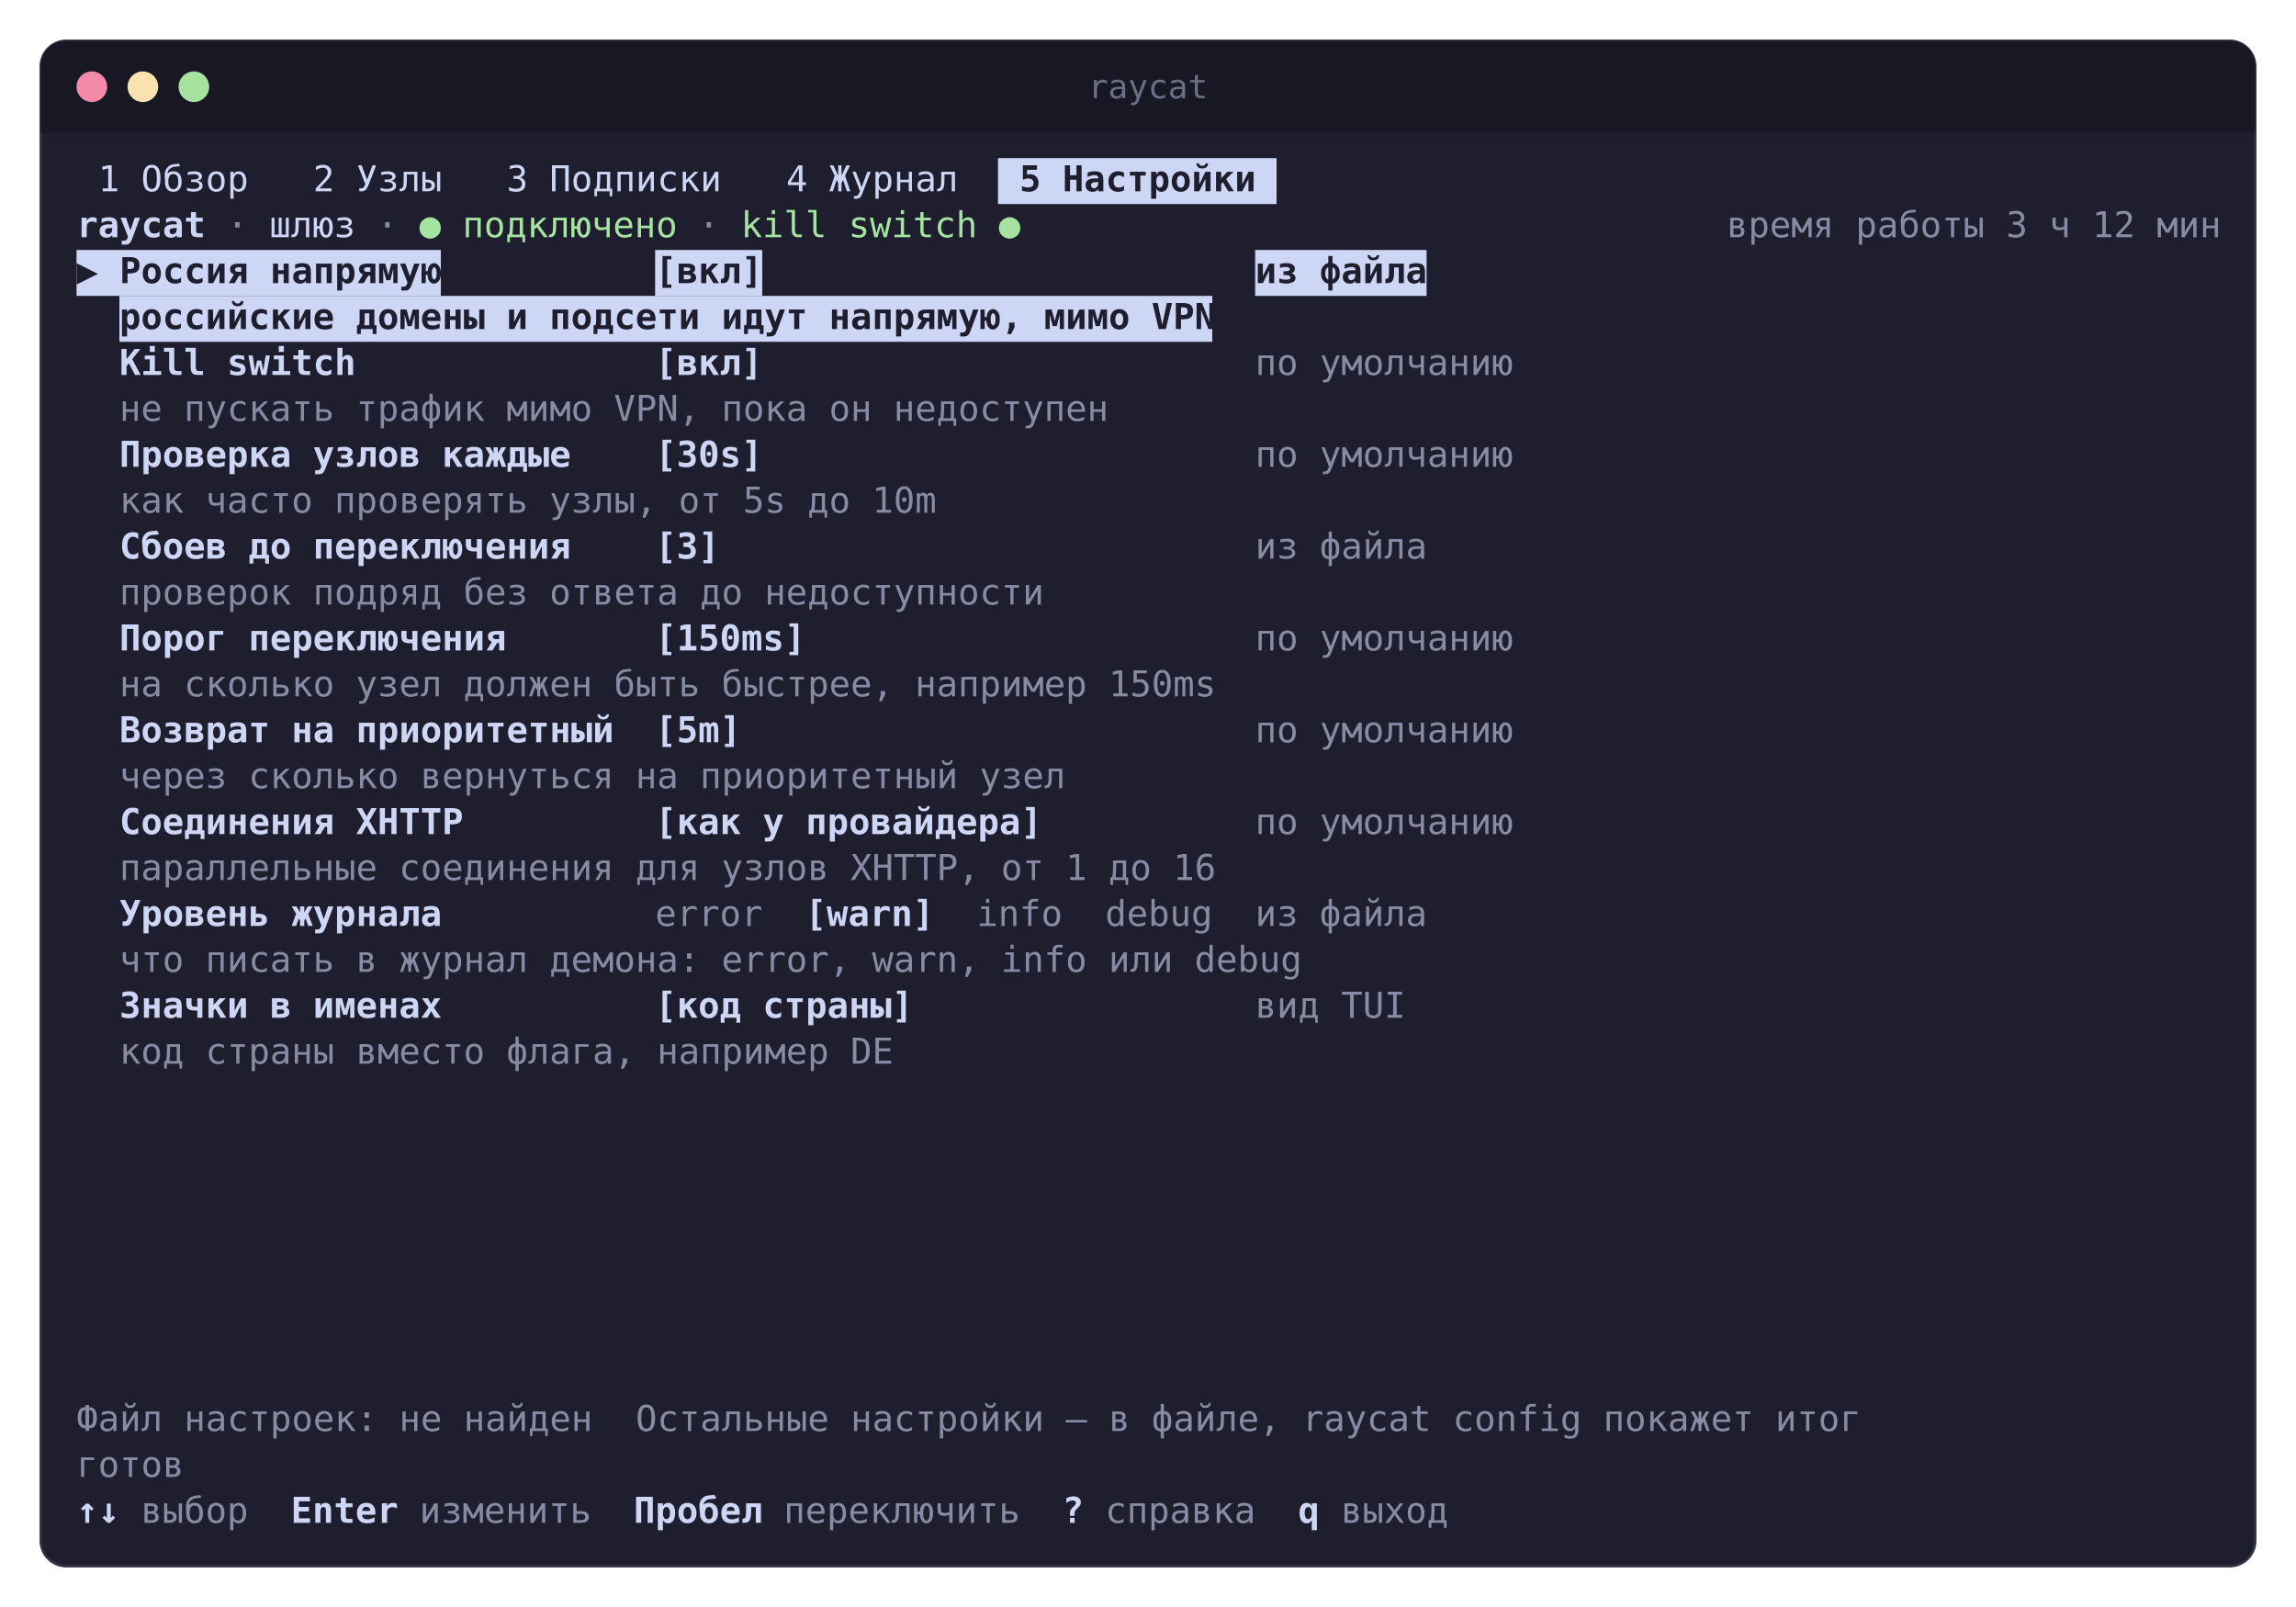
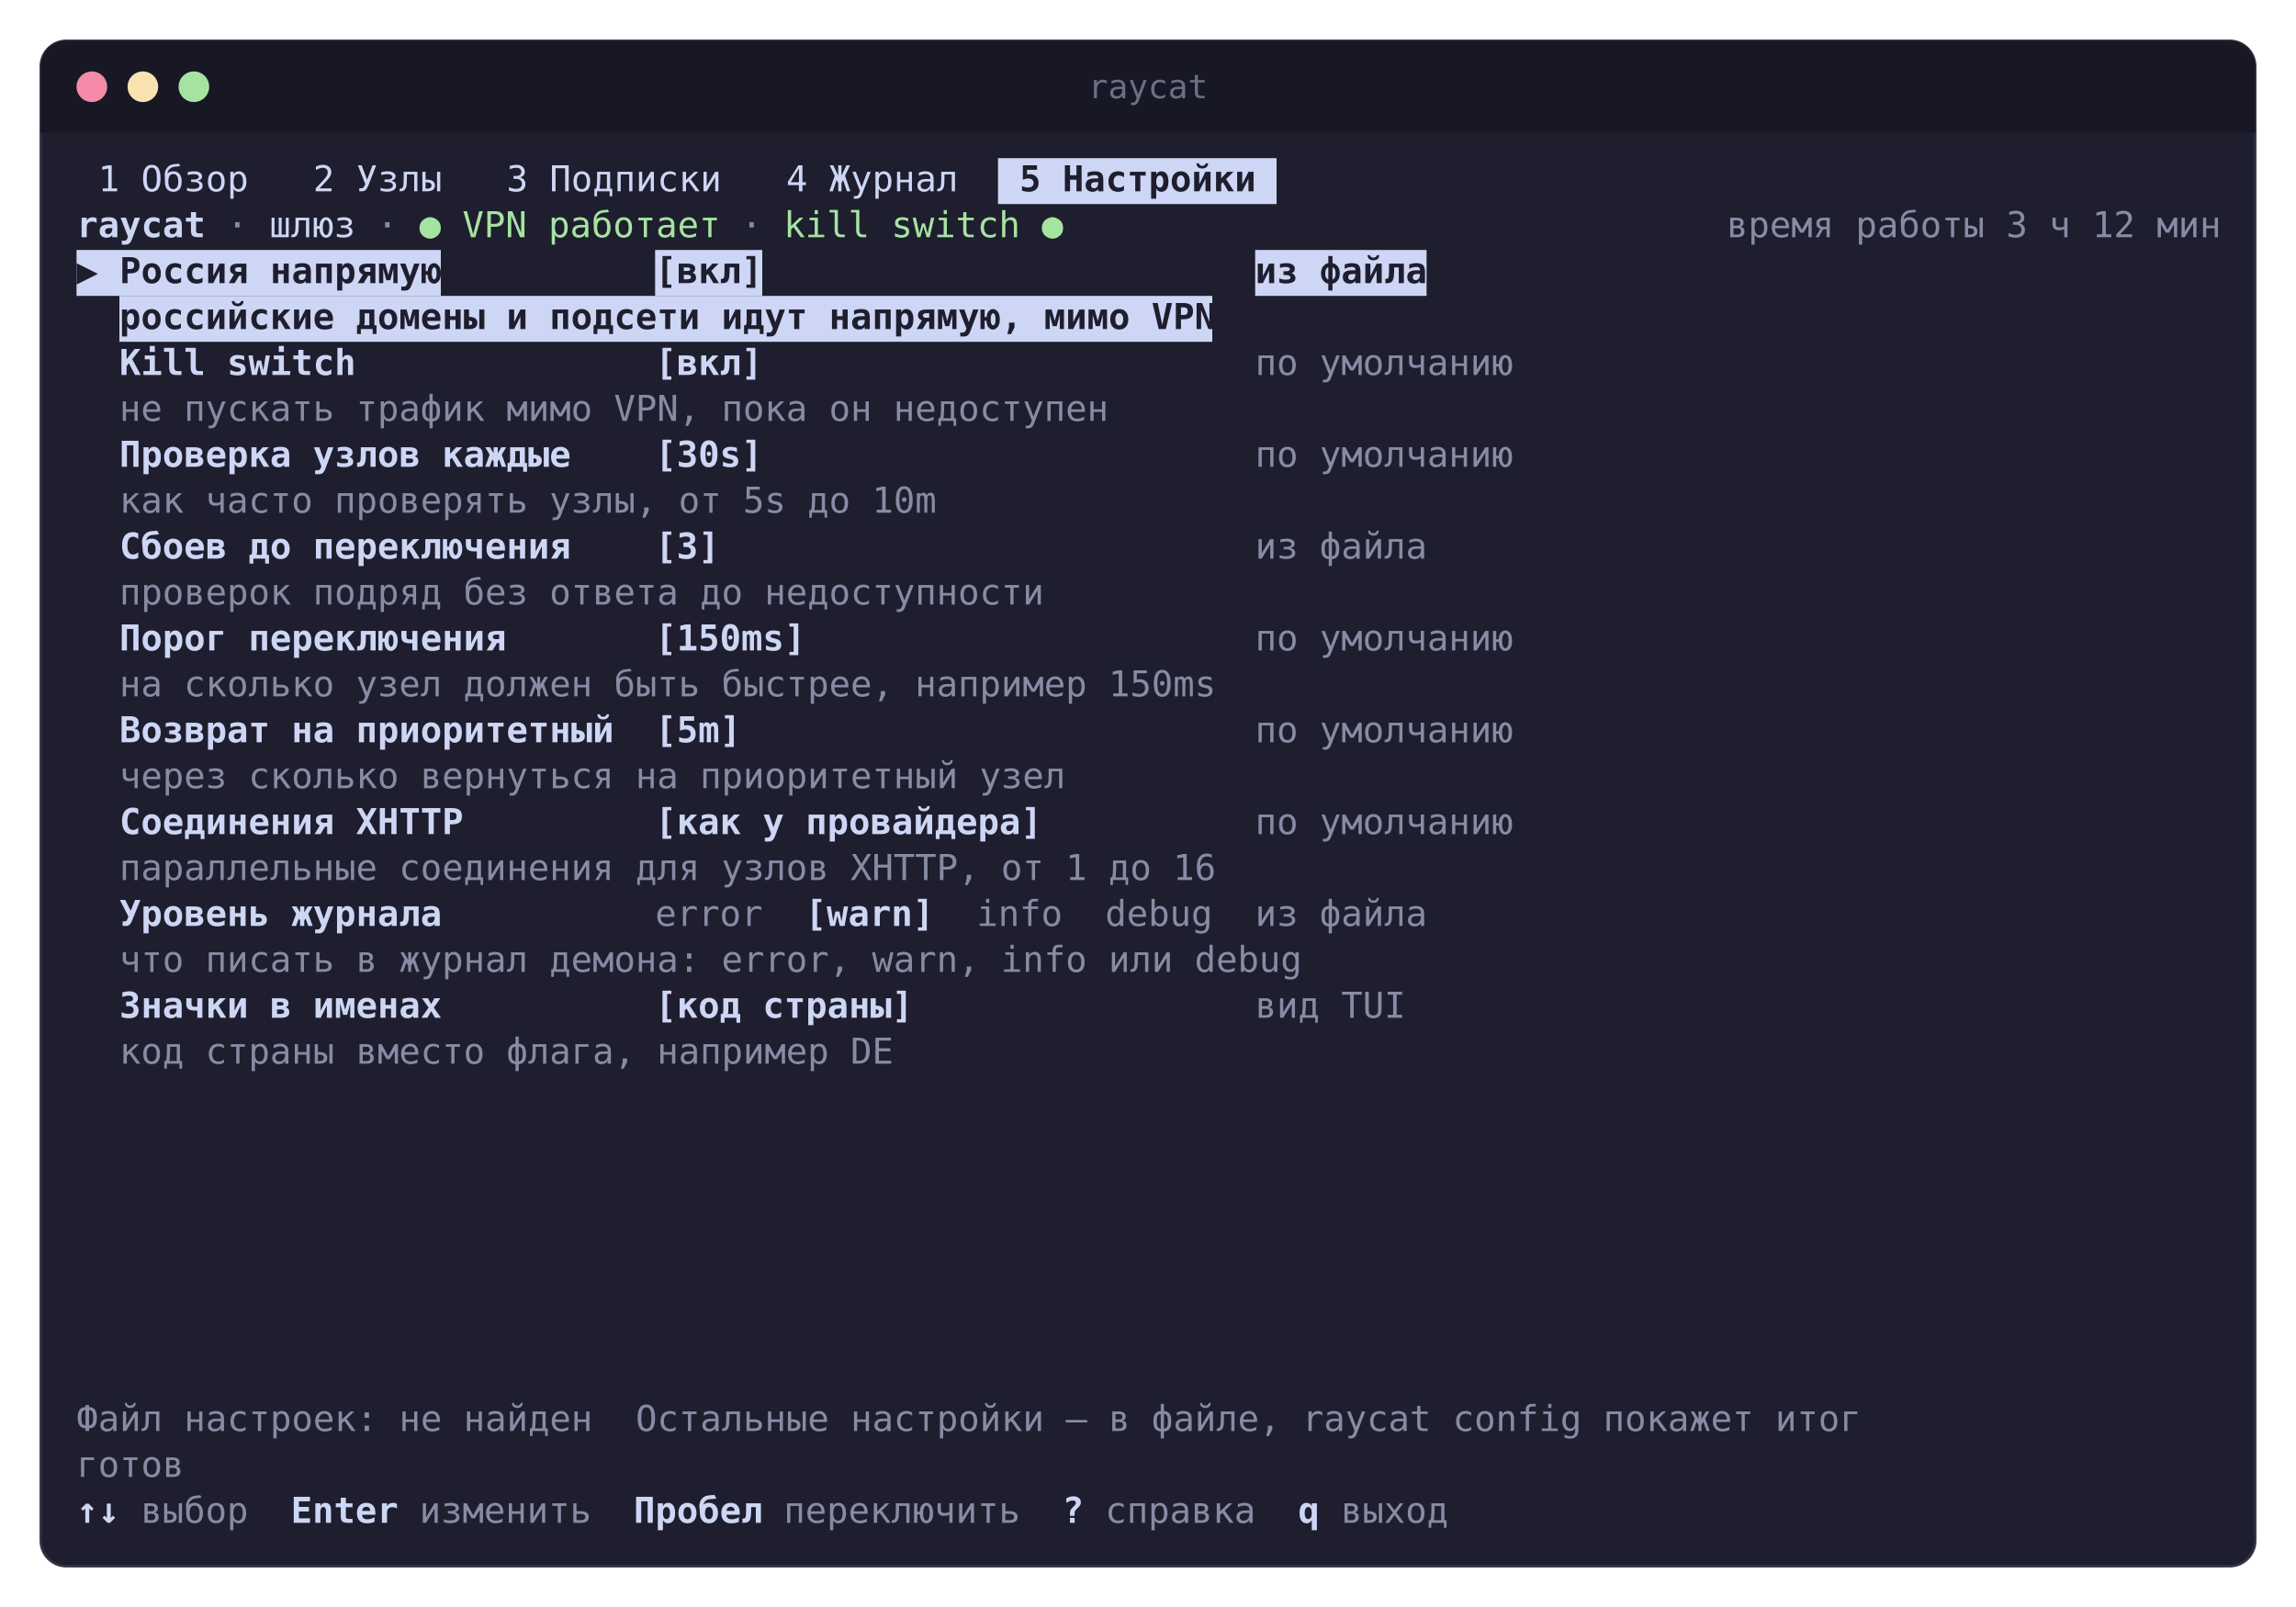
<svg xmlns="http://www.w3.org/2000/svg" width="900" height="630" viewBox="0 0 9000 6300" font-family="ui-monospace, SFMono-Regular, Menlo, Consolas, &quot;DejaVu Sans Mono&quot;, monospace">
  <defs>
    <clipPath id="window">
      <rect x="160" y="160" width="8680" height="5980" rx="100" />
    </clipPath>
  </defs>
  <rect x="160" y="160" width="8680" height="5980" rx="100" fill="#1e1e2e" stroke="#313244" stroke-width="10" />
  <rect x="160" y="160" width="8680" height="360" fill="#181825" clip-path="url(#window)" />
  <circle cx="360" cy="340" r="60" fill="#f38ba8" />
  <circle cx="560" cy="340" r="60" fill="#f9e2af" />
  <circle cx="760" cy="340" r="60" fill="#a6e3a1" />
  <text x="4500" y="385" text-anchor="middle" font-size="130" fill="#6c7086">raycat</text>
  <g font-size="140">
    <rect x="3912" y="620" width="1092" height="180" fill="#cdd6f4" />
    <rect x="300" y="980" width="1428" height="180" fill="#cdd6f4" />
    <rect x="2568" y="980" width="420" height="180" fill="#cdd6f4" />
    <rect x="4920" y="980" width="672" height="180" fill="#cdd6f4" />
    <rect x="468" y="1160" width="4284" height="180" fill="#cdd6f4" />
    <text x="300" y="750" textLength="3444" xml:space="preserve" fill="#cdd6f4"> 1 Обзор   2 Узлы   3 Подписки   4 Журнал</text>
    <text x="3912" y="750" textLength="1008" xml:space="preserve" fill="#1e1e2e" font-weight="bold"> 5 Настройки</text>
    <text x="300" y="930" textLength="504" xml:space="preserve" fill="#cdd6f4" font-weight="bold">raycat</text>
    <text x="804" y="930" textLength="168" xml:space="preserve" fill="#cdd6f4" fill-opacity="0.6"> ·</text>
    <text x="1056" y="930" textLength="336" xml:space="preserve" fill="#cdd6f4">шлюз</text>
    <text x="1392" y="930" textLength="168" xml:space="preserve" fill="#cdd6f4" fill-opacity="0.6"> ·</text>
-     <text x="1644" y="930" textLength="1008" xml:space="preserve" fill="#a6e3a1">● подключено</text>
-     <text x="2652" y="930" textLength="168" xml:space="preserve" fill="#cdd6f4" fill-opacity="0.6"> ·</text>
-     <text x="2904" y="930" textLength="1092" xml:space="preserve" fill="#a6e3a1">kill switch ●</text>
+     <text x="1644" y="930" textLength="1176" xml:space="preserve" fill="#a6e3a1">● VPN работает</text>
+     <text x="2820" y="930" textLength="168" xml:space="preserve" fill="#cdd6f4" fill-opacity="0.6"> ·</text>
+     <text x="3072" y="930" textLength="1092" xml:space="preserve" fill="#a6e3a1">kill switch ●</text>
    <text x="6768" y="930" textLength="1932" xml:space="preserve" fill="#cdd6f4" fill-opacity="0.6">время работы 3 ч 12 мин</text>
    <text x="300" y="1110" textLength="1428" xml:space="preserve" fill="#1e1e2e" font-weight="bold">▶ Россия напрямую</text>
    <text x="2568" y="1110" textLength="420" xml:space="preserve" fill="#1e1e2e" font-weight="bold">[вкл]</text>
    <text x="4920" y="1110" textLength="672" xml:space="preserve" fill="#1e1e2e" font-weight="bold">из файла</text>
    <text x="468" y="1290" textLength="4284" xml:space="preserve" fill="#1e1e2e" font-weight="bold">российские домены и подсети идут напрямую, мимо VPN</text>
    <text x="468" y="1470" textLength="924" xml:space="preserve" fill="#cdd6f4" font-weight="bold">Kill switch</text>
    <text x="2568" y="1470" textLength="420" xml:space="preserve" fill="#cdd6f4" font-weight="bold">[вкл]</text>
    <text x="4920" y="1470" textLength="1008" xml:space="preserve" fill="#cdd6f4" fill-opacity="0.6">по умолчанию</text>
    <text x="468" y="1650" textLength="3864" xml:space="preserve" fill="#cdd6f4" fill-opacity="0.6">не пускать трафик мимо VPN, пока он недоступен</text>
    <text x="468" y="1830" textLength="1764" xml:space="preserve" fill="#cdd6f4" font-weight="bold">Проверка узлов каждые</text>
    <text x="2568" y="1830" textLength="420" xml:space="preserve" fill="#cdd6f4" font-weight="bold">[30s]</text>
    <text x="4920" y="1830" textLength="1008" xml:space="preserve" fill="#cdd6f4" fill-opacity="0.6">по умолчанию</text>
    <text x="468" y="2010" textLength="3192" xml:space="preserve" fill="#cdd6f4" fill-opacity="0.6">как часто проверять узлы, от 5s до 10m</text>
    <text x="468" y="2190" textLength="1764" xml:space="preserve" fill="#cdd6f4" font-weight="bold">Сбоев до переключения</text>
    <text x="2568" y="2190" textLength="252" xml:space="preserve" fill="#cdd6f4" font-weight="bold">[3]</text>
    <text x="4920" y="2190" textLength="672" xml:space="preserve" fill="#cdd6f4" fill-opacity="0.6">из файла</text>
    <text x="468" y="2370" textLength="3612" xml:space="preserve" fill="#cdd6f4" fill-opacity="0.6">проверок подряд без ответа до недоступности</text>
    <text x="468" y="2550" textLength="1512" xml:space="preserve" fill="#cdd6f4" font-weight="bold">Порог переключения</text>
    <text x="2568" y="2550" textLength="588" xml:space="preserve" fill="#cdd6f4" font-weight="bold">[150ms]</text>
    <text x="4920" y="2550" textLength="1008" xml:space="preserve" fill="#cdd6f4" fill-opacity="0.6">по умолчанию</text>
    <text x="468" y="2730" textLength="4284" xml:space="preserve" fill="#cdd6f4" fill-opacity="0.6">на сколько узел должен быть быстрее, например 150ms</text>
    <text x="468" y="2910" textLength="1932" xml:space="preserve" fill="#cdd6f4" font-weight="bold">Возврат на приоритетный</text>
    <text x="2568" y="2910" textLength="336" xml:space="preserve" fill="#cdd6f4" font-weight="bold">[5m]</text>
    <text x="4920" y="2910" textLength="1008" xml:space="preserve" fill="#cdd6f4" fill-opacity="0.6">по умолчанию</text>
    <text x="468" y="3090" textLength="3696" xml:space="preserve" fill="#cdd6f4" fill-opacity="0.6">через сколько вернуться на приоритетный узел</text>
    <text x="468" y="3270" textLength="1344" xml:space="preserve" fill="#cdd6f4" font-weight="bold">Соединения XHTTP</text>
    <text x="2568" y="3270" textLength="1512" xml:space="preserve" fill="#cdd6f4" font-weight="bold">[как у провайдера]</text>
    <text x="4920" y="3270" textLength="1008" xml:space="preserve" fill="#cdd6f4" fill-opacity="0.6">по умолчанию</text>
    <text x="468" y="3450" textLength="4284" xml:space="preserve" fill="#cdd6f4" fill-opacity="0.6">параллельные соединения для узлов XHTTP, от 1 до 16</text>
    <text x="468" y="3630" textLength="1260" xml:space="preserve" fill="#cdd6f4" font-weight="bold">Уровень журнала</text>
    <text x="2568" y="3630" textLength="420" xml:space="preserve" fill="#cdd6f4" fill-opacity="0.6">error</text>
    <text x="3156" y="3630" textLength="504" xml:space="preserve" fill="#cdd6f4" font-weight="bold">[warn]</text>
    <text x="3828" y="3630" textLength="336" xml:space="preserve" fill="#cdd6f4" fill-opacity="0.6">info</text>
    <text x="4332" y="3630" textLength="420" xml:space="preserve" fill="#cdd6f4" fill-opacity="0.6">debug</text>
    <text x="4920" y="3630" textLength="672" xml:space="preserve" fill="#cdd6f4" fill-opacity="0.6">из файла</text>
    <text x="468" y="3810" textLength="4620" xml:space="preserve" fill="#cdd6f4" fill-opacity="0.6">что писать в журнал демона: error, warn, info или debug</text>
    <text x="468" y="3990" textLength="1260" xml:space="preserve" fill="#cdd6f4" font-weight="bold">Значки в именах</text>
    <text x="2568" y="3990" textLength="1008" xml:space="preserve" fill="#cdd6f4" font-weight="bold">[код страны]</text>
    <text x="4920" y="3990" textLength="588" xml:space="preserve" fill="#cdd6f4" fill-opacity="0.6">вид TUI</text>
    <text x="468" y="4170" textLength="3024" xml:space="preserve" fill="#cdd6f4" fill-opacity="0.6">код страны вместо флага, например DE</text>
    <text x="300" y="5610" textLength="6972" xml:space="preserve" fill="#cdd6f4" fill-opacity="0.6">Файл настроек: не найден  Остальные настройки — в файле, raycat config покажет итог</text>
    <text x="300" y="5790" textLength="420" xml:space="preserve" fill="#cdd6f4" fill-opacity="0.6">готов</text>
    <text x="300" y="5970" textLength="168" xml:space="preserve" fill="#cdd6f4" font-weight="bold">↑↓</text>
    <text x="552" y="5970" textLength="420" xml:space="preserve" fill="#cdd6f4" fill-opacity="0.6">выбор</text>
    <text x="1140" y="5970" textLength="420" xml:space="preserve" fill="#cdd6f4" font-weight="bold">Enter</text>
    <text x="1644" y="5970" textLength="672" xml:space="preserve" fill="#cdd6f4" fill-opacity="0.6">изменить</text>
    <text x="2484" y="5970" textLength="504" xml:space="preserve" fill="#cdd6f4" font-weight="bold">Пробел</text>
    <text x="3072" y="5970" textLength="924" xml:space="preserve" fill="#cdd6f4" fill-opacity="0.6">переключить</text>
    <text x="4164" y="5970" textLength="84" xml:space="preserve" fill="#cdd6f4" font-weight="bold">?</text>
    <text x="4332" y="5970" textLength="588" xml:space="preserve" fill="#cdd6f4" fill-opacity="0.6">справка</text>
    <text x="5088" y="5970" textLength="84" xml:space="preserve" fill="#cdd6f4" font-weight="bold">q</text>
    <text x="5256" y="5970" textLength="420" xml:space="preserve" fill="#cdd6f4" fill-opacity="0.6">выход</text>
  </g>
</svg>
